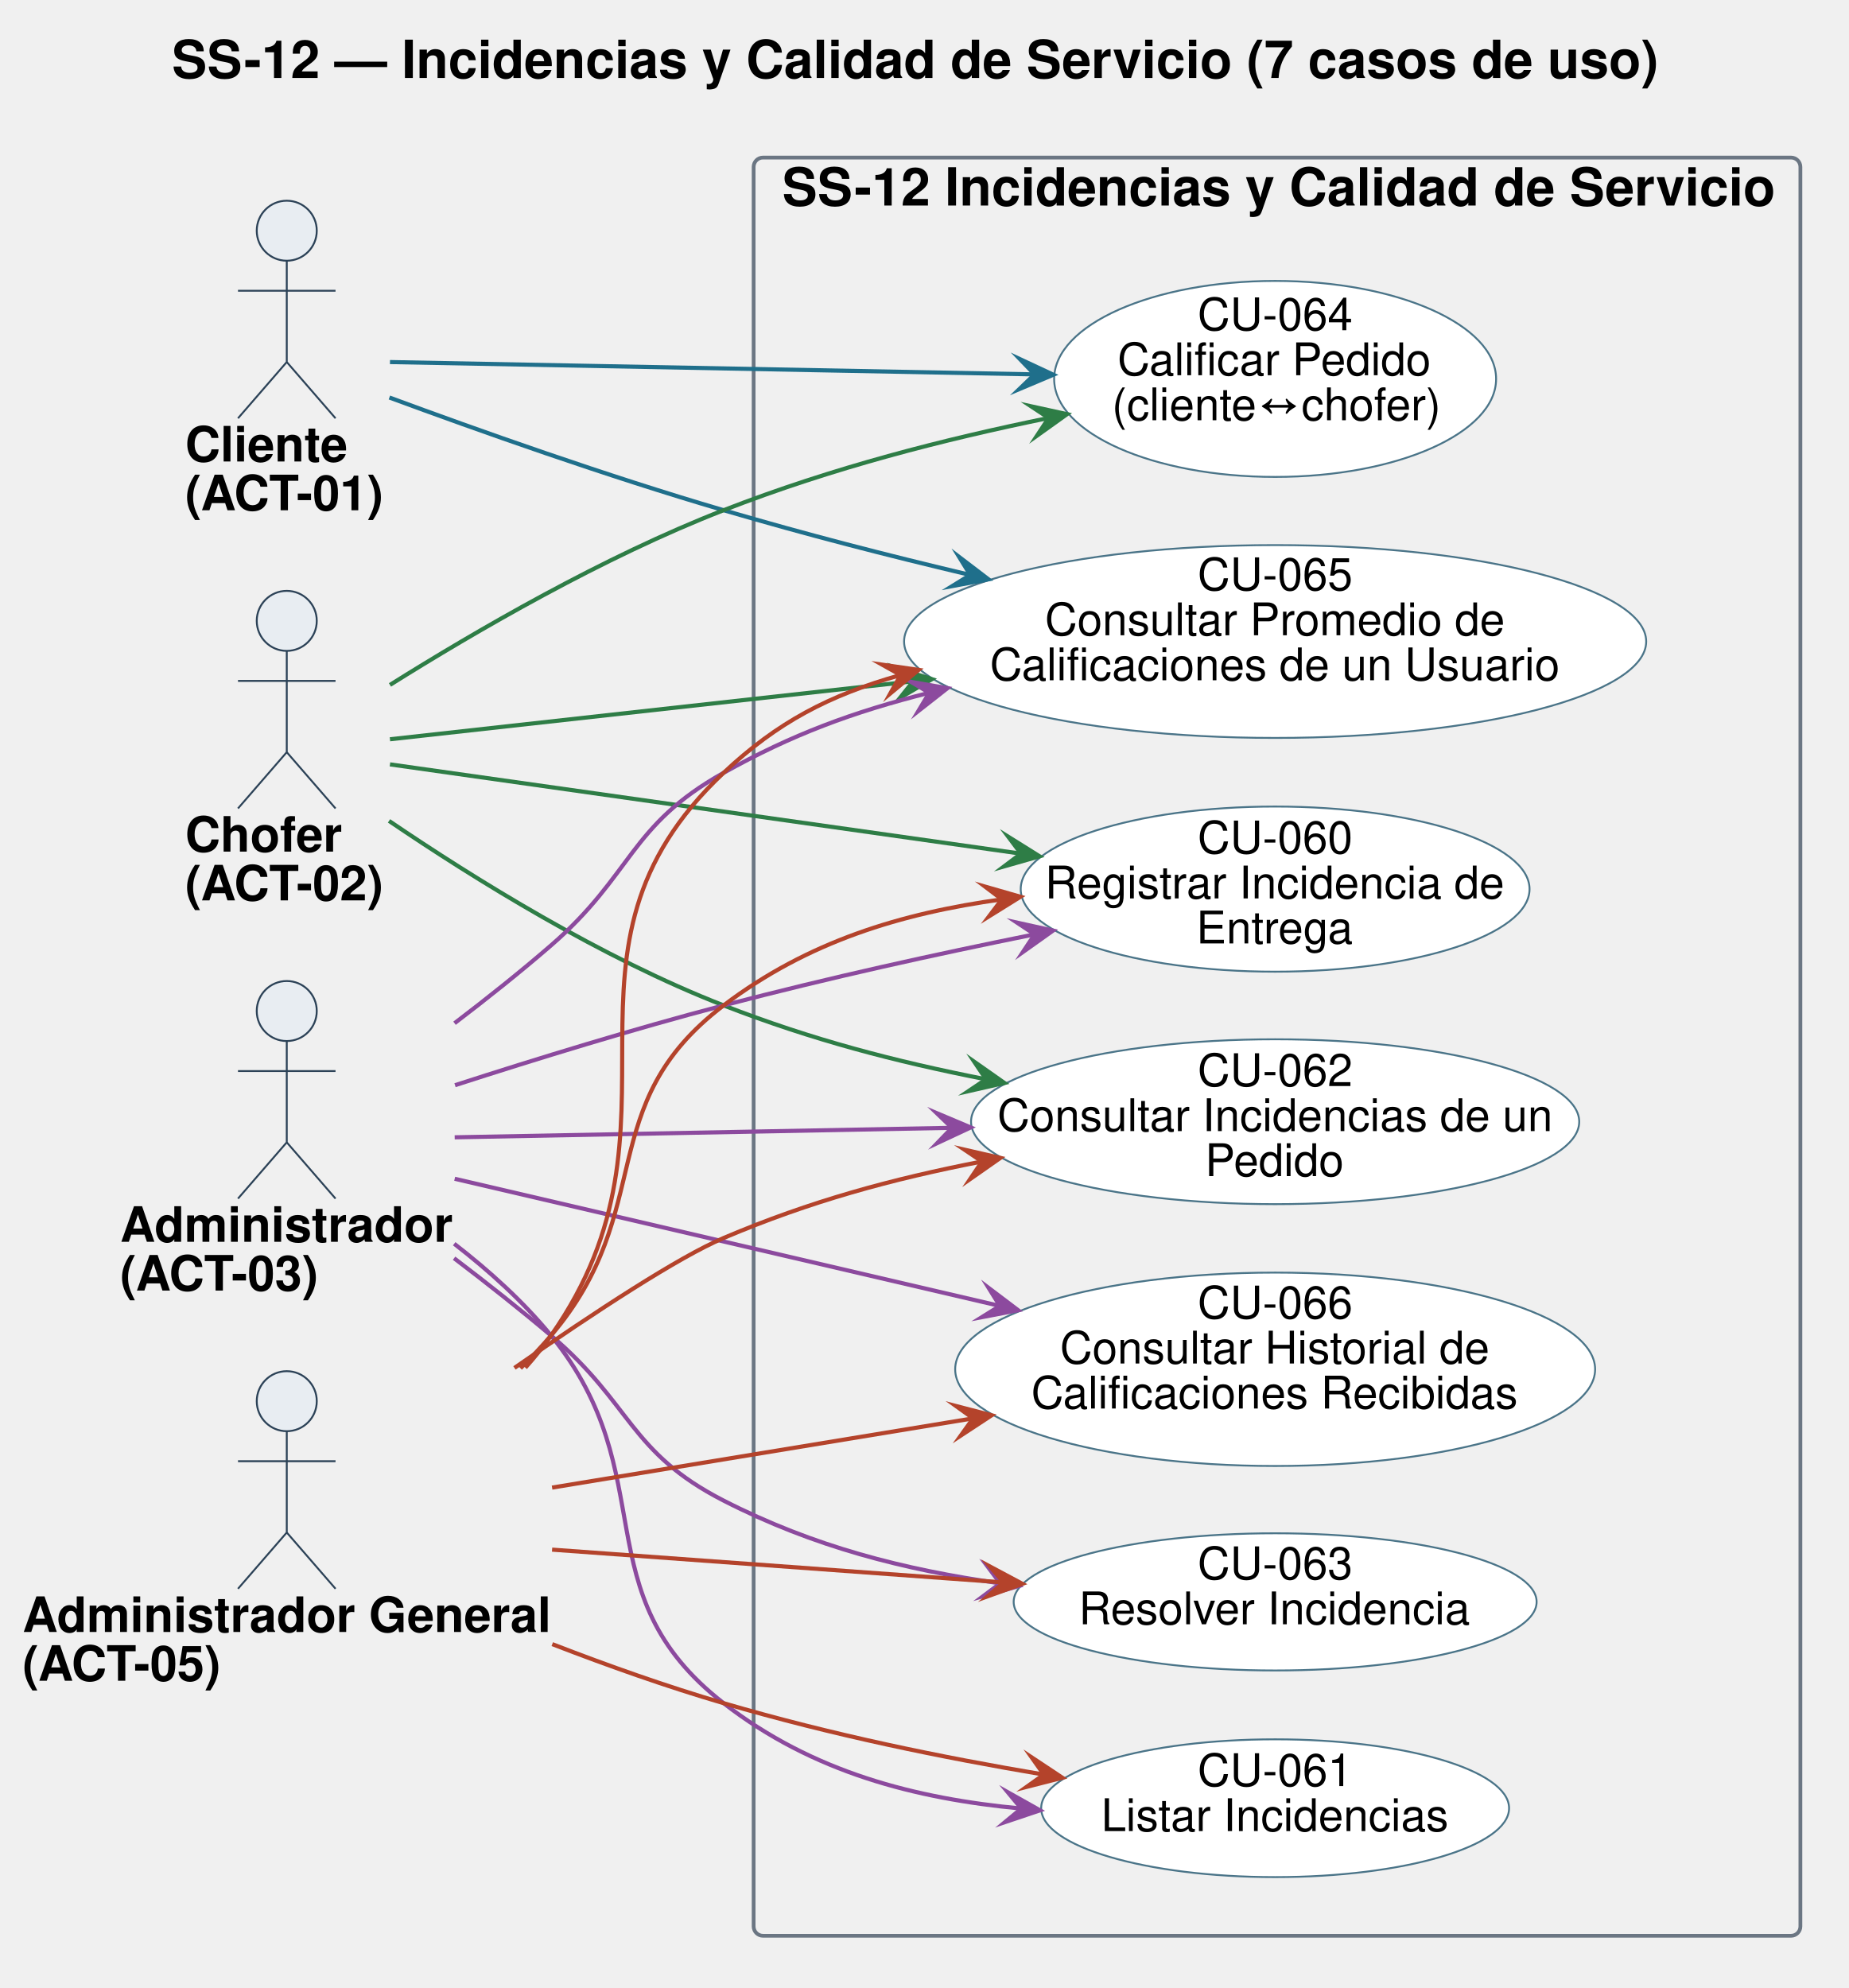
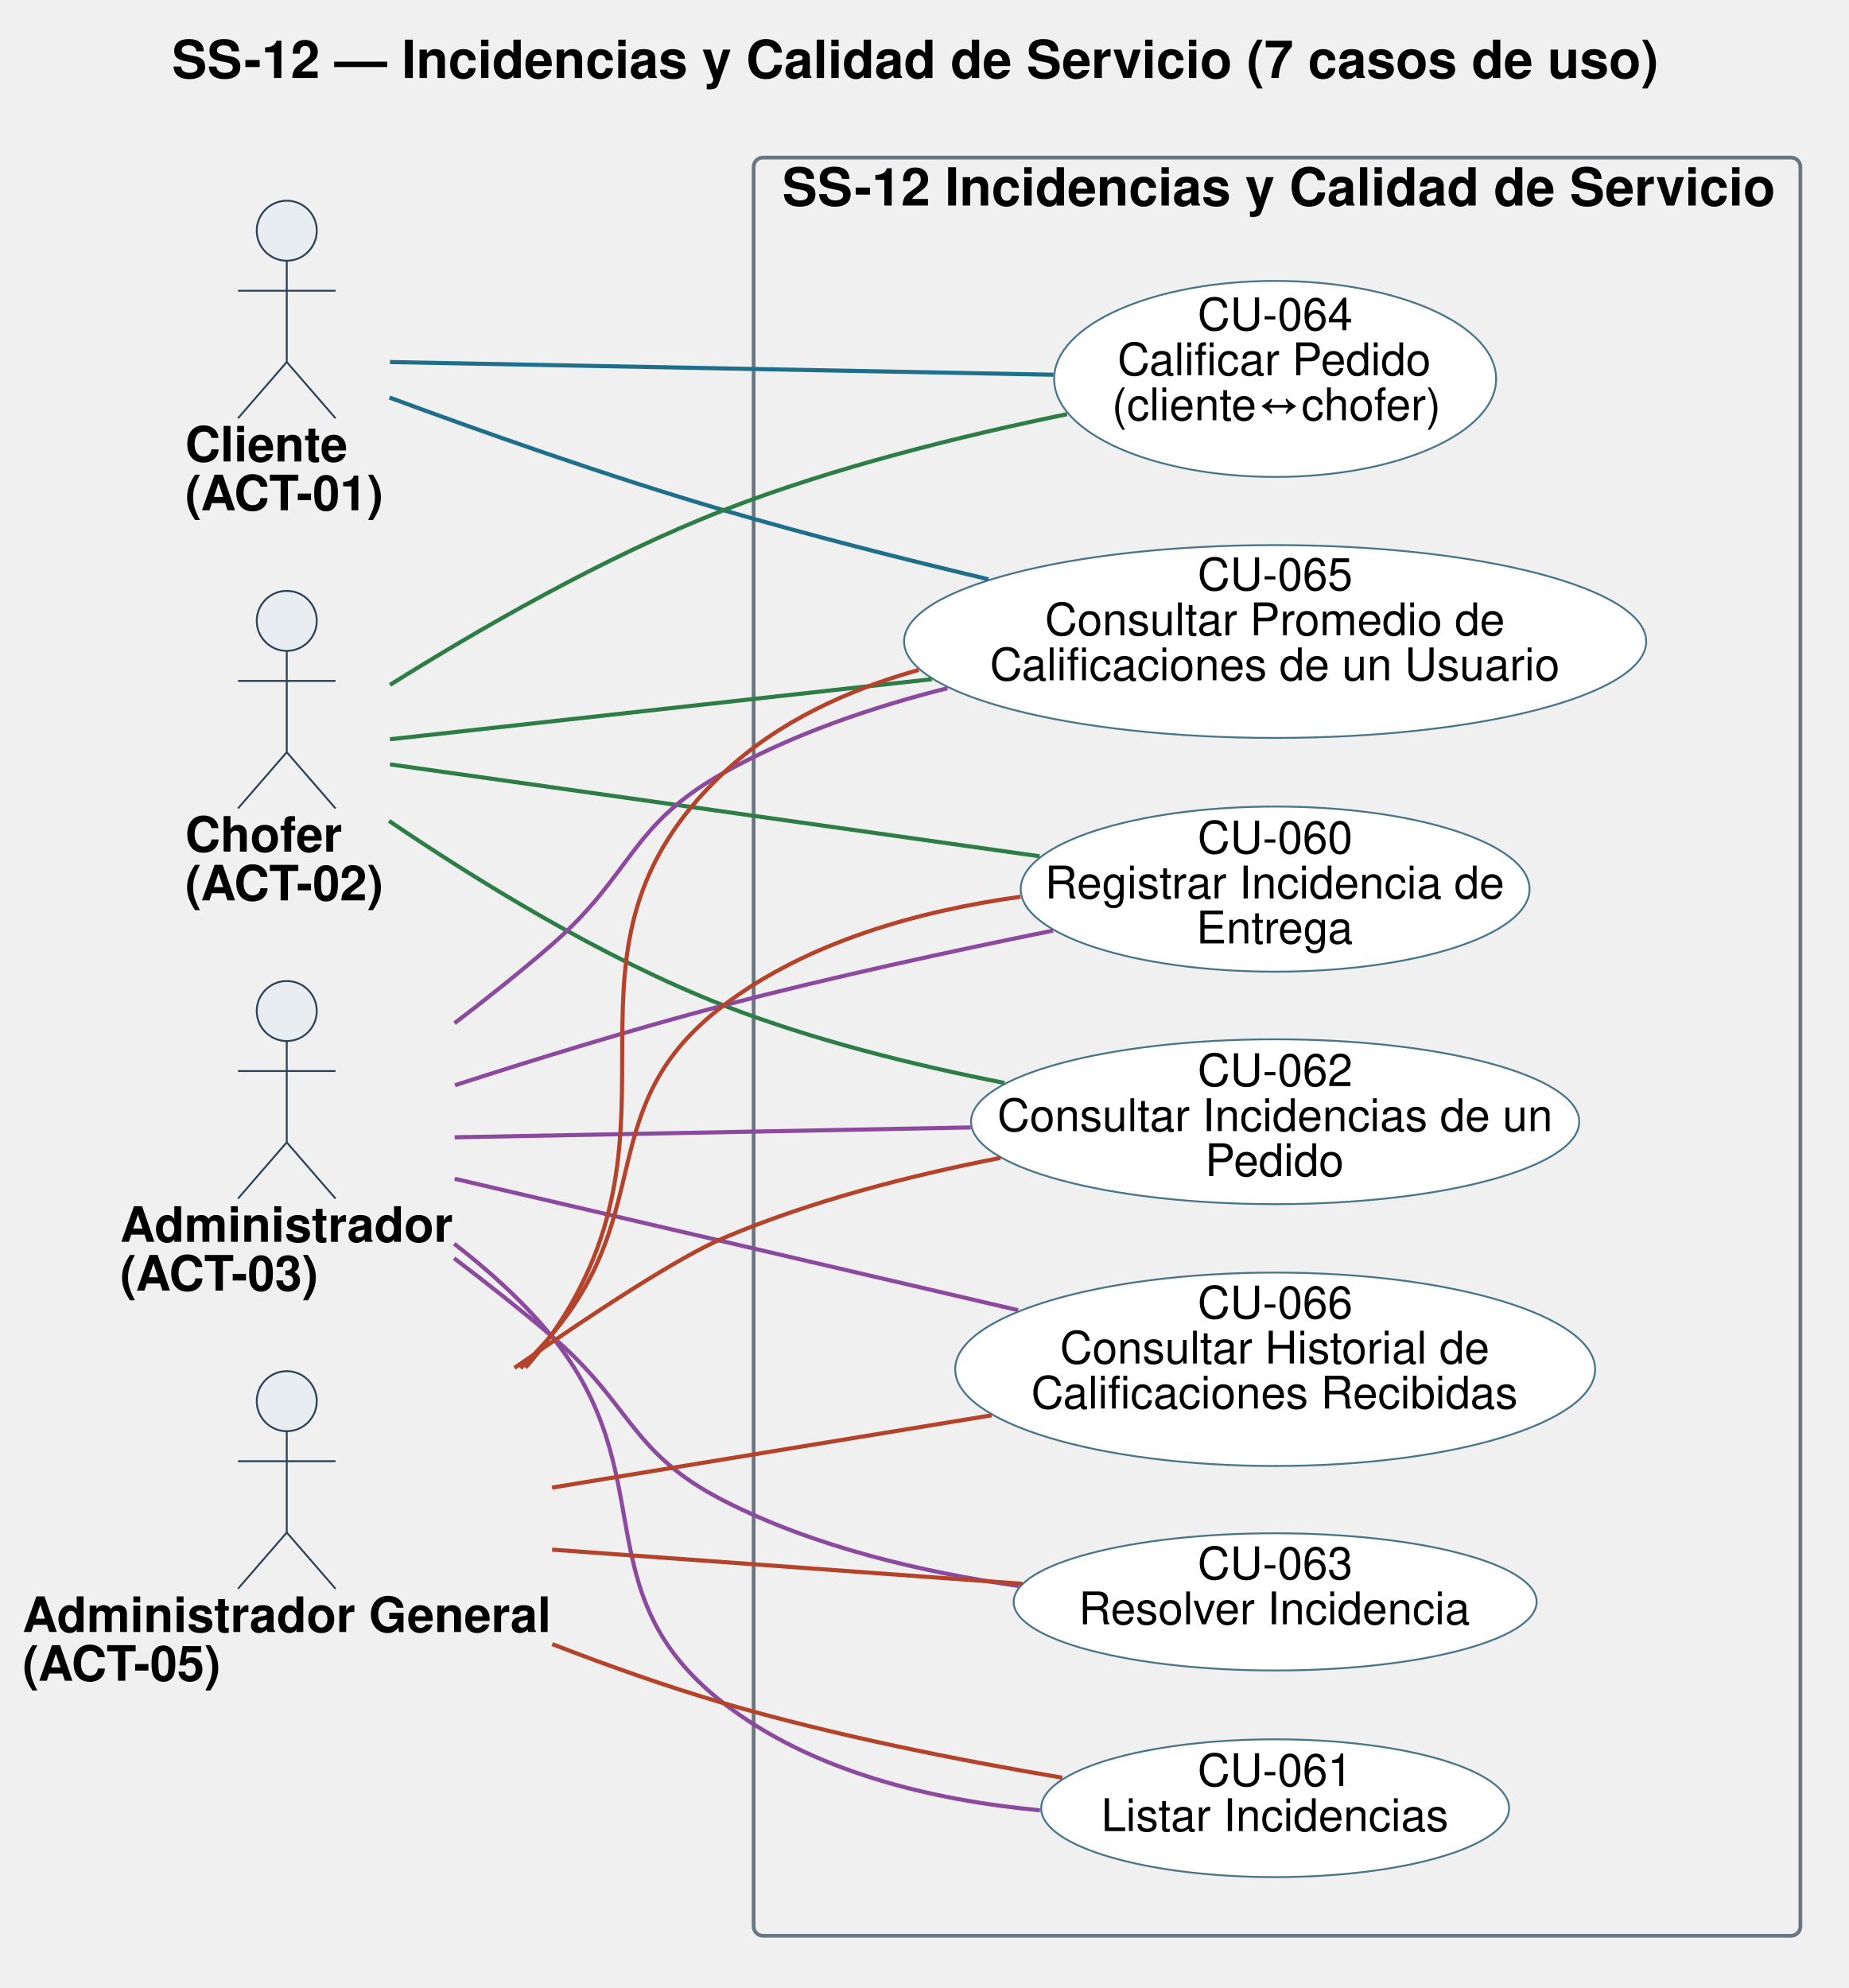
<svg xmlns="http://www.w3.org/2000/svg" version="1.1" data-diagram-type="DESCRIPTION" style="width:770px;height:828px;background:#FFFFFF;" width="770.313px" height="828.125px" viewBox="0 0 770 828" zoomAndPan="magnify" preserveAspectRatio="none" contentStyleType="text/css">
  <defs />
  <g font-family="sans-serif" lengthAdjust="spacing">
    <g class="title" data-source-line="1">
      <text x="71.57" y="32.469" fill="#000" font-size="21.875" textLength="617.595" font-weight="700" font-family="Helvetica">SS-12 — Incidencias y Calidad de Servicio (7 casos de uso)</text>
    </g>
-     <g class="cluster" data-qualified-name="SS-12 Incidencias y Calidad de Servicio" id="ent0005" data-source-line="39">
+     <g class="cluster" data-qualified-name="SS-12 Incidencias y Calidad de Servicio" id="ent0005" data-source-line="41">
      <rect x="313.859" y="65.625" width="435.938" height="740.625" fill="none" style="stroke:#6B7683;stroke-width:1.563;" rx="3.906" ry="3.906" />
      <text x="325.751" y="85.594" fill="#000" font-size="21.875" textLength="412.154" font-weight="700" font-family="Helvetica">SS-12 Incidencias y Calidad de Servicio</text>
    </g>
-     <g class="entity" data-qualified-name="SS-12 Incidencias y Calidad de Servicio.U060" id="ent0006" data-source-line="40">
+     <g class="entity" data-qualified-name="SS-12 Incidencias y Calidad de Servicio.U060" id="ent0006" data-source-line="42">
      <ellipse cx="531.046" cy="370.313" rx="105.952" ry="34.391" fill="#FFF" style="stroke:#4A7488;stroke-width:0.781;" />
      <text x="498.741" y="355.443" fill="#000" font-size="18.75" textLength="64.609" font-family="Helvetica">CU-060</text>
      <text x="435.162" y="374.193" fill="#000" font-size="18.75" textLength="191.766" font-family="Helvetica">Registrar Incidencia de</text>
      <text x="498.21" y="392.943" fill="#000" font-size="18.75" textLength="65.671" font-family="Helvetica">Entrega</text>
    </g>
-     <g class="entity" data-qualified-name="SS-12 Incidencias y Calidad de Servicio.U061" id="ent0007" data-source-line="41">
+     <g class="entity" data-qualified-name="SS-12 Incidencias y Calidad de Servicio.U061" id="ent0007" data-source-line="43">
      <ellipse cx="531.043" cy="753.118" rx="97.433" ry="28.696" fill="#FFF" style="stroke:#4A7488;stroke-width:0.781;" />
      <text x="498.738" y="743.894" fill="#000" font-size="18.75" textLength="64.609" font-family="Helvetica">CU-061</text>
      <text x="458.611" y="762.644" fill="#000" font-size="18.75" textLength="144.864" font-family="Helvetica">Listar Incidencias</text>
    </g>
-     <g class="entity" data-qualified-name="SS-12 Incidencias y Calidad de Servicio.U062" id="ent0008" data-source-line="42">
+     <g class="entity" data-qualified-name="SS-12 Incidencias y Calidad de Servicio.U062" id="ent0008" data-source-line="44">
      <ellipse cx="531.047" cy="467.193" rx="126.641" ry="34.334" fill="#FFF" style="stroke:#4A7488;stroke-width:0.781;" />
      <text x="498.743" y="452.349" fill="#000" font-size="18.75" textLength="64.609" font-family="Helvetica">CU-062</text>
      <text x="415.352" y="471.099" fill="#000" font-size="18.75" textLength="231.39" font-family="Helvetica">Consultar Incidencias de un</text>
      <text x="501.856" y="489.849" fill="#000" font-size="18.75" textLength="58.383" font-family="Helvetica">Pedido</text>
    </g>
-     <g class="entity" data-qualified-name="SS-12 Incidencias y Calidad de Servicio.U063" id="ent0009" data-source-line="43">
+     <g class="entity" data-qualified-name="SS-12 Incidencias y Calidad de Servicio.U063" id="ent0009" data-source-line="45">
      <ellipse cx="531.053" cy="667.18" rx="108.897" ry="28.571" fill="#FFF" style="stroke:#4A7488;stroke-width:0.781;" />
      <text x="498.748" y="657.755" fill="#000" font-size="18.75" textLength="64.609" font-family="Helvetica">CU-063</text>
      <text x="449.241" y="676.505" fill="#000" font-size="18.75" textLength="163.623" font-family="Helvetica">Resolver Incidencia</text>
    </g>
-     <g class="entity" data-qualified-name="SS-12 Incidencias y Calidad de Servicio.U064" id="ent0010" data-source-line="44">
+     <g class="entity" data-qualified-name="SS-12 Incidencias y Calidad de Servicio.U064" id="ent0010" data-source-line="46">
      <ellipse cx="531.043" cy="157.819" rx="92.028" ry="40.819" fill="#FFF" style="stroke:#4A7488;stroke-width:0.781;" />
      <text x="498.739" y="137.531" fill="#000" font-size="18.75" textLength="64.609" font-family="Helvetica">CU-064</text>
      <text x="465.386" y="156.281" fill="#000" font-size="18.75" textLength="131.314" font-family="Helvetica">Calificar Pedido</text>
      <text x="463.056" y="175.031" fill="#000" font-size="18.75" textLength="135.974" font-family="Helvetica">(cliente↔chofer)</text>
    </g>
-     <g class="entity" data-qualified-name="SS-12 Incidencias y Calidad de Servicio.U065" id="ent0011" data-source-line="45">
+     <g class="entity" data-qualified-name="SS-12 Incidencias y Calidad de Servicio.U065" id="ent0011" data-source-line="47">
      <ellipse cx="531.047" cy="267.189" rx="154.531" ry="40.158" fill="#FFF" style="stroke:#4A7488;stroke-width:0.781;" />
      <text x="498.742" y="245.834" fill="#000" font-size="18.75" textLength="64.609" font-family="Helvetica">CU-065</text>
      <text x="435.163" y="264.584" fill="#000" font-size="18.75" textLength="191.766" font-family="Helvetica">Consultar Promedio de</text>
      <text x="412.234" y="283.334" fill="#000" font-size="18.75" textLength="237.625" font-family="Helvetica">Calificaciones de un Usuario</text>
    </g>
-     <g class="entity" data-qualified-name="SS-12 Incidencias y Calidad de Servicio.U066" id="ent0012" data-source-line="46">
+     <g class="entity" data-qualified-name="SS-12 Incidencias y Calidad de Servicio.U066" id="ent0012" data-source-line="48">
      <ellipse cx="531.054" cy="570.306" rx="133.257" ry="40.275" fill="#FFF" style="stroke:#4A7488;stroke-width:0.781;" />
      <text x="498.749" y="549.142" fill="#000" font-size="18.75" textLength="64.609" font-family="Helvetica">CU-066</text>
      <text x="441.433" y="567.892" fill="#000" font-size="18.75" textLength="179.242" font-family="Helvetica">Consultar Historial de</text>
      <text x="429.444" y="586.642" fill="#000" font-size="18.75" textLength="203.22" font-family="Helvetica">Calificaciones Recibidas</text>
    </g>
-     <g class="entity" data-qualified-name="A01" id="ent0001" data-source-line="34">
+     <g class="entity" data-qualified-name="A01" id="ent0001" data-source-line="36">
      <ellipse cx="119.425" cy="96.094" rx="12.5" ry="12.5" fill="#E8EDF2" style="stroke:#2C4257;stroke-width:0.781;" />
      <path d="M119.425,108.594 L119.425,150.781 M99.113,121.094 L139.738,121.094 M119.425,150.781 L99.113,174.219 M119.425,150.781 L139.738,174.219" style="stroke:#2C4257;stroke-width:0.781;" fill="none" />
      <text x="77.109" y="192.204" fill="#000" font-size="20.313" textLength="67.722" font-weight="700" font-family="Helvetica">Cliente</text>
      <text x="77.109" y="212.516" fill="#000" font-size="20.313" textLength="84.632" font-weight="700" font-family="Helvetica">(ACT-01)</text>
    </g>
-     <g class="entity" data-qualified-name="A02" id="ent0002" data-source-line="35">
+     <g class="entity" data-qualified-name="A02" id="ent0002" data-source-line="37">
      <ellipse cx="119.425" cy="258.594" rx="12.5" ry="12.5" fill="#E8EDF2" style="stroke:#2C4257;stroke-width:0.781;" />
      <path d="M119.425,271.094 L119.425,313.281 M99.113,283.594 L139.738,283.594 M119.425,313.281 L99.113,336.719 M119.425,313.281 L139.738,336.719" style="stroke:#2C4257;stroke-width:0.781;" fill="none" />
      <text x="77.109" y="354.704" fill="#000" font-size="20.313" textLength="65.45" font-weight="700" font-family="Helvetica">Chofer</text>
      <text x="77.109" y="375.016" fill="#000" font-size="20.313" textLength="84.632" font-weight="700" font-family="Helvetica">(ACT-02)</text>
    </g>
-     <g class="entity" data-qualified-name="A03" id="ent0003" data-source-line="36">
+     <g class="entity" data-qualified-name="A03" id="ent0003" data-source-line="38">
      <ellipse cx="119.423" cy="421.094" rx="12.5" ry="12.5" fill="#E8EDF2" style="stroke:#2C4257;stroke-width:0.781;" />
      <path d="M119.423,433.594 L119.423,475.781 M99.111,446.094 L139.736,446.094 M119.423,475.781 L99.111,499.219 M119.423,475.781 L139.736,499.219" style="stroke:#2C4257;stroke-width:0.781;" fill="none" />
      <text x="50.016" y="517.204" fill="#000" font-size="20.313" textLength="138.815" font-weight="700" font-family="Helvetica">Administrador</text>
      <text x="50.016" y="537.516" fill="#000" font-size="20.313" textLength="84.632" font-weight="700" font-family="Helvetica">(ACT-03)</text>
    </g>
-     <g class="entity" data-qualified-name="A05" id="ent0004" data-source-line="37">
+     <g class="entity" data-qualified-name="A05" id="ent0004" data-source-line="39">
      <ellipse cx="119.427" cy="583.594" rx="12.5" ry="12.5" fill="#E8EDF2" style="stroke:#2C4257;stroke-width:0.781;" />
      <path d="M119.427,596.094 L119.427,638.281 M99.115,608.594 L139.74,608.594 M119.427,638.281 L99.115,661.719 M119.427,638.281 L139.74,661.719" style="stroke:#2C4257;stroke-width:0.781;" fill="none" />
      <text x="9.375" y="679.704" fill="#000" font-size="20.313" textLength="220.105" font-weight="700" font-family="Helvetica">Administrador General</text>
      <text x="9.375" y="700.016" fill="#000" font-size="20.313" textLength="84.632" font-weight="700" font-family="Helvetica">(ACT-05)</text>
    </g>
-     <g class="link" data-entity-1="ent0001" data-entity-2="ent0010" id="lnk13" data-source-line="49" data-link-type="dependency">
-       <path d="M162.406,150.797 C226.813,152.031 344.673,154.272 430.876,155.928" style="stroke:#1F6F8B;stroke-width:1.719;" fill="none" id="A01-to-U064" />
-       <polygon points="438.688,156.078,424.748,149.559,430.876,155.928,424.508,162.057,438.688,156.078" fill="#1F6F8B" style="stroke:#1F6F8B;stroke-width:1.719;stroke-linejoin:miter;stroke-miterlimit:10;" />
+     <g class="link" data-entity-1="ent0001" data-entity-2="ent0010" id="lnk13" data-source-line="51" data-link-type="association">
+       <path d="M162.406,150.797 C226.813,152.031 352.484,154.422 438.688,156.078" style="stroke:#1F6F8B;stroke-width:1.719;" fill="none" id="A01-U064" />
    </g>
-     <g class="link" data-entity-1="ent0001" data-entity-2="ent0011" id="lnk14" data-source-line="50" data-link-type="dependency">
-       <path d="M162.172,165.562 C198.484,178.984 253,198.359 301.359,212.5 C336.922,222.906 368.43,231.006 404.071,239.475" style="stroke:#1F6F8B;stroke-width:1.719;" fill="none" id="A01-to-U065" />
-       <polygon points="411.672,241.281,399.435,231.95,404.071,239.475,396.545,244.111,411.672,241.281" fill="#1F6F8B" style="stroke:#1F6F8B;stroke-width:1.719;stroke-linejoin:miter;stroke-miterlimit:10;" />
+     <g class="link" data-entity-1="ent0001" data-entity-2="ent0011" id="lnk14" data-source-line="52" data-link-type="association">
+       <path d="M162.172,165.562 C198.484,178.984 253,198.359 301.359,212.5 C336.922,222.906 376.031,232.813 411.672,241.281" style="stroke:#1F6F8B;stroke-width:1.719;" fill="none" id="A01-U065" />
    </g>
-     <g class="link" data-entity-1="ent0002" data-entity-2="ent0006" id="lnk15" data-source-line="51" data-link-type="dependency">
-       <path d="M162.406,318.359 C225.391,327.281 339.249,343.39 425.202,355.547" style="stroke:#2E7D46;stroke-width:1.719;" fill="none" id="A02-to-U060" />
-       <polygon points="432.938,356.641,419.889,348.483,425.202,355.547,418.138,360.86,432.938,356.641" fill="#2E7D46" style="stroke:#2E7D46;stroke-width:1.719;stroke-linejoin:miter;stroke-miterlimit:10;" />
+     <g class="link" data-entity-1="ent0002" data-entity-2="ent0006" id="lnk15" data-source-line="53" data-link-type="association">
+       <path d="M162.406,318.359 C225.391,327.281 346.984,344.484 432.938,356.641" style="stroke:#2E7D46;stroke-width:1.719;" fill="none" id="A02-U060" />
    </g>
-     <g class="link" data-entity-1="ent0002" data-entity-2="ent0008" id="lnk16" data-source-line="52" data-link-type="dependency">
-       <path d="M162.016,341.906 C197.359,365.906 250.547,399 301.359,418.75 C338.344,433.125 372.772,442.085 410.647,449.538" style="stroke:#2E7D46;stroke-width:1.719;" fill="none" id="A02-to-U062" />
-       <polygon points="418.313,451.047,405.721,442.199,410.647,449.538,403.308,454.464,418.313,451.047" fill="#2E7D46" style="stroke:#2E7D46;stroke-width:1.719;stroke-linejoin:miter;stroke-miterlimit:10;" />
+     <g class="link" data-entity-1="ent0002" data-entity-2="ent0008" id="lnk16" data-source-line="54" data-link-type="association">
+       <path d="M162.016,341.906 C197.359,365.906 250.547,399 301.359,418.75 C338.344,433.125 380.438,443.594 418.313,451.047" style="stroke:#2E7D46;stroke-width:1.719;" fill="none" id="A02-U062" />
    </g>
-     <g class="link" data-entity-1="ent0002" data-entity-2="ent0010" id="lnk17" data-source-line="53" data-link-type="dependency">
-       <path d="M162.406,285.266 C197.984,262.953 251.297,231.953 301.359,212.5 C347.281,194.641 393.113,183.024 436.738,174.071" style="stroke:#2E7D46;stroke-width:1.719;" fill="none" id="A02-to-U064" />
-       <polygon points="444.391,172.5,429.359,169.205,436.738,174.071,431.872,181.45,444.391,172.5" fill="#2E7D46" style="stroke:#2E7D46;stroke-width:1.719;stroke-linejoin:miter;stroke-miterlimit:10;" />
+     <g class="link" data-entity-1="ent0002" data-entity-2="ent0010" id="lnk17" data-source-line="55" data-link-type="association">
+       <path d="M162.406,285.266 C197.984,262.953 251.297,231.953 301.359,212.5 C347.281,194.641 400.766,181.453 444.391,172.5" style="stroke:#2E7D46;stroke-width:1.719;" fill="none" id="A02-U064" />
    </g>
-     <g class="link" data-entity-1="ent0002" data-entity-2="ent0011" id="lnk18" data-source-line="54" data-link-type="dependency">
-       <path d="M162.406,307.906 C215.047,302.063 300.844,292.548 380.344,283.736" style="stroke:#2E7D46;stroke-width:1.719;" fill="none" id="A02-to-U065" />
-       <polygon points="388.109,282.875,373.444,278.212,380.344,283.736,374.821,290.636,388.109,282.875" fill="#2E7D46" style="stroke:#2E7D46;stroke-width:1.719;stroke-linejoin:miter;stroke-miterlimit:10;" />
+     <g class="link" data-entity-1="ent0002" data-entity-2="ent0011" id="lnk18" data-source-line="56" data-link-type="association">
+       <path d="M162.406,307.906 C215.047,302.063 308.609,291.688 388.109,282.875" style="stroke:#2E7D46;stroke-width:1.719;" fill="none" id="A02-U065" />
    </g>
-     <g class="link" data-entity-1="ent0003" data-entity-2="ent0006" id="lnk19" data-source-line="55" data-link-type="dependency">
-       <path d="M189.5,451.984 C223.016,441.156 264.063,428.5 301.359,418.75 C346.203,407.016 388.921,397.645 430.89,389.145" style="stroke:#8C4A9E;stroke-width:1.719;" fill="none" id="A03-to-U060" />
-       <polygon points="438.547,387.594,423.524,384.26,430.89,389.145,426.005,396.511,438.547,387.594" fill="#8C4A9E" style="stroke:#8C4A9E;stroke-width:1.719;stroke-linejoin:miter;stroke-miterlimit:10;" />
+     <g class="link" data-entity-1="ent0003" data-entity-2="ent0006" id="lnk19" data-source-line="57" data-link-type="association">
+       <path d="M189.5,451.984 C223.016,441.156 264.063,428.5 301.359,418.75 C346.203,407.016 396.578,396.094 438.547,387.594" style="stroke:#8C4A9E;stroke-width:1.719;" fill="none" id="A03-U060" />
    </g>
-     <g class="link" data-entity-1="ent0003" data-entity-2="ent0007" id="lnk20" data-source-line="56" data-link-type="dependency">
-       <path d="M189.156,518.016 C203.672,529.25 218.031,542.203 229.484,556.25 C276.953,614.547 242,663.234 301.359,709.375 C338.453,738.203 381.253,749.129 425.347,753.27" style="stroke:#8C4A9E;stroke-width:1.719;" fill="none" id="A03-to-U061" />
-       <polygon points="433.125,754,419.708,746.463,425.347,753.27,418.54,758.908,433.125,754" fill="#8C4A9E" style="stroke:#8C4A9E;stroke-width:1.719;stroke-linejoin:miter;stroke-miterlimit:10;" />
+     <g class="link" data-entity-1="ent0003" data-entity-2="ent0007" id="lnk20" data-source-line="58" data-link-type="association">
+       <path d="M189.156,518.016 C203.672,529.25 218.031,542.203 229.484,556.25 C276.953,614.547 242,663.234 301.359,709.375 C338.453,738.203 389.031,749.859 433.125,754" style="stroke:#8C4A9E;stroke-width:1.719;" fill="none" id="A03-U061" />
    </g>
-     <g class="link" data-entity-1="ent0003" data-entity-2="ent0008" id="lnk21" data-source-line="57" data-link-type="dependency">
-       <path d="M189.359,473.687 C247.844,472.578 325.72,471.088 396.455,469.728" style="stroke:#8C4A9E;stroke-width:1.719;" fill="none" id="A03-to-U062" />
-       <polygon points="404.266,469.578,390.086,463.599,396.455,469.728,390.326,476.097,404.266,469.578" fill="#8C4A9E" style="stroke:#8C4A9E;stroke-width:1.719;stroke-linejoin:miter;stroke-miterlimit:10;" />
+     <g class="link" data-entity-1="ent0003" data-entity-2="ent0008" id="lnk21" data-source-line="59" data-link-type="association">
+       <path d="M189.359,473.687 C247.844,472.578 333.531,470.937 404.266,469.578" style="stroke:#8C4A9E;stroke-width:1.719;" fill="none" id="A03-U062" />
    </g>
-     <g class="link" data-entity-1="ent0003" data-entity-2="ent0009" id="lnk22" data-source-line="58" data-link-type="dependency">
-       <path d="M189.109,524.047 C202.719,534.391 216.734,545.453 229.484,556.25 C263.203,584.828 262,604.859 301.359,625 C339,644.266 376.407,653.721 416.563,659.471" style="stroke:#8C4A9E;stroke-width:1.719;" fill="none" id="A03-to-U063" />
-       <polygon points="424.297,660.578,411.262,652.398,416.563,659.471,409.49,664.772,424.297,660.578" fill="#8C4A9E" style="stroke:#8C4A9E;stroke-width:1.719;stroke-linejoin:miter;stroke-miterlimit:10;" />
+     <g class="link" data-entity-1="ent0003" data-entity-2="ent0009" id="lnk22" data-source-line="60" data-link-type="association">
+       <path d="M189.109,524.047 C202.719,534.391 216.734,545.453 229.484,556.25 C263.203,584.828 262,604.859 301.359,625 C339,644.266 384.141,654.828 424.297,660.578" style="stroke:#8C4A9E;stroke-width:1.719;" fill="none" id="A03-U063" />
    </g>
-     <g class="link" data-entity-1="ent0003" data-entity-2="ent0011" id="lnk23" data-source-line="59" data-link-type="dependency">
-       <path d="M189.297,426.172 C202.891,415.813 216.859,404.688 229.484,393.75 C263.625,364.156 261.938,343.938 301.359,321.875 C329.781,305.953 355.143,296.566 387.003,288.535" style="stroke:#8C4A9E;stroke-width:1.719;" fill="none" id="A03-to-U065" />
-       <polygon points="394.578,286.625,379.414,284.002,387.003,288.535,382.47,296.123,394.578,286.625" fill="#8C4A9E" style="stroke:#8C4A9E;stroke-width:1.719;stroke-linejoin:miter;stroke-miterlimit:10;" />
+     <g class="link" data-entity-1="ent0003" data-entity-2="ent0011" id="lnk23" data-source-line="61" data-link-type="association">
+       <path d="M189.297,426.172 C202.891,415.813 216.859,404.688 229.484,393.75 C263.625,364.156 261.938,343.938 301.359,321.875 C329.781,305.953 362.719,294.656 394.578,286.625" style="stroke:#8C4A9E;stroke-width:1.719;" fill="none" id="A03-U065" />
    </g>
-     <g class="link" data-entity-1="ent0003" data-entity-2="ent0012" id="lnk24" data-source-line="60" data-link-type="dependency">
-       <path d="M189.359,490.953 C253.406,505.891 342.47,526.678 416.407,543.928" style="stroke:#8C4A9E;stroke-width:1.719;" fill="none" id="A03-to-U066" />
-       <polygon points="424.016,545.703,411.741,536.422,416.407,543.928,408.901,548.595,424.016,545.703" fill="#8C4A9E" style="stroke:#8C4A9E;stroke-width:1.719;stroke-linejoin:miter;stroke-miterlimit:10;" />
+     <g class="link" data-entity-1="ent0003" data-entity-2="ent0012" id="lnk24" data-source-line="62" data-link-type="association">
+       <path d="M189.359,490.953 C253.406,505.891 350.078,528.453 424.016,545.703" style="stroke:#8C4A9E;stroke-width:1.719;" fill="none" id="A03-U066" />
    </g>
-     <g class="link" data-entity-1="ent0004" data-entity-2="ent0006" id="lnk25" data-source-line="61" data-link-type="dependency">
-       <path d="M216.75,569.875 C221.234,565.469 225.516,560.906 229.484,556.25 C274.156,503.719 246.422,460.438 301.359,418.75 C336.516,392.078 375.34,380.404 417.246,374.576" style="stroke:#B4432B;stroke-width:1.719;" fill="none" id="A05-to-U060" />
-       <polygon points="424.984,373.5,410.195,369.247,417.246,374.576,411.917,381.628,424.984,373.5" fill="#B4432B" style="stroke:#B4432B;stroke-width:1.719;stroke-linejoin:miter;stroke-miterlimit:10;" />
+     <g class="link" data-entity-1="ent0004" data-entity-2="ent0006" id="lnk25" data-source-line="63" data-link-type="association">
+       <path d="M216.75,569.875 C221.234,565.469 225.516,560.906 229.484,556.25 C274.156,503.719 246.422,460.438 301.359,418.75 C336.516,392.078 383.078,379.328 424.984,373.5" style="stroke:#B4432B;stroke-width:1.719;" fill="none" id="A05-U060" />
    </g>
-     <g class="link" data-entity-1="ent0004" data-entity-2="ent0007" id="lnk26" data-source-line="62" data-link-type="dependency">
-       <path d="M230,684.781 C253.266,693.781 277.891,702.516 301.359,709.375 C347.219,722.781 391.797,731.853 434.735,739.118" style="stroke:#B4432B;stroke-width:1.719;" fill="none" id="A05-to-U061" />
-       <polygon points="442.438,740.422,429.615,731.913,434.735,739.118,427.529,744.238,442.438,740.422" fill="#B4432B" style="stroke:#B4432B;stroke-width:1.719;stroke-linejoin:miter;stroke-miterlimit:10;" />
+     <g class="link" data-entity-1="ent0004" data-entity-2="ent0007" id="lnk26" data-source-line="64" data-link-type="association">
+       <path d="M230,684.781 C253.266,693.781 277.891,702.516 301.359,709.375 C347.219,722.781 399.5,733.156 442.438,740.422" style="stroke:#B4432B;stroke-width:1.719;" fill="none" id="A05-U061" />
    </g>
-     <g class="link" data-entity-1="ent0004" data-entity-2="ent0008" id="lnk27" data-source-line="63" data-link-type="dependency">
-       <path d="M214.25,569.734 C248.188,546.125 282.75,523.531 301.359,515.625 C337.5,500.266 371.332,491.087 408.957,483.759" style="stroke:#B4432B;stroke-width:1.719;" fill="none" id="A05-to-U062" />
-       <polygon points="416.625,482.266,401.627,478.819,408.957,483.759,404.017,491.089,416.625,482.266" fill="#B4432B" style="stroke:#B4432B;stroke-width:1.719;stroke-linejoin:miter;stroke-miterlimit:10;" />
+     <g class="link" data-entity-1="ent0004" data-entity-2="ent0008" id="lnk27" data-source-line="65" data-link-type="association">
+       <path d="M214.25,569.734 C248.188,546.125 282.75,523.531 301.359,515.625 C337.5,500.266 379,489.594 416.625,482.266" style="stroke:#B4432B;stroke-width:1.719;" fill="none" id="A05-U062" />
    </g>
-     <g class="link" data-entity-1="ent0004" data-entity-2="ent0009" id="lnk28" data-source-line="64" data-link-type="dependency">
-       <path d="M229.922,645.422 C290.656,649.828 358.114,654.73 417.989,659.089" style="stroke:#B4432B;stroke-width:1.719;" fill="none" id="A05-to-U063" />
-       <polygon points="425.781,659.656,412.21,652.402,417.989,659.089,411.302,664.869,425.781,659.656" fill="#B4432B" style="stroke:#B4432B;stroke-width:1.719;stroke-linejoin:miter;stroke-miterlimit:10;" />
+     <g class="link" data-entity-1="ent0004" data-entity-2="ent0009" id="lnk28" data-source-line="66" data-link-type="association">
+       <path d="M229.922,645.422 C290.656,649.828 365.906,655.297 425.781,659.656" style="stroke:#B4432B;stroke-width:1.719;" fill="none" id="A05-U063" />
    </g>
-     <g class="link" data-entity-1="ent0004" data-entity-2="ent0011" id="lnk29" data-source-line="65" data-link-type="dependency">
-       <path d="M218.797,569.641 C222.641,565.344 226.234,560.875 229.484,556.25 C292.141,467.125 221.953,396.484 301.359,321.875 C323.766,300.813 345.278,289.543 375.075,281.137" style="stroke:#B4432B;stroke-width:1.719;" fill="none" id="A05-to-U065" />
-       <polygon points="382.594,279.016,367.363,276.819,375.075,281.137,370.757,288.849,382.594,279.016" fill="#B4432B" style="stroke:#B4432B;stroke-width:1.719;stroke-linejoin:miter;stroke-miterlimit:10;" />
+     <g class="link" data-entity-1="ent0004" data-entity-2="ent0011" id="lnk29" data-source-line="67" data-link-type="association">
+       <path d="M218.797,569.641 C222.641,565.344 226.234,560.875 229.484,556.25 C292.141,467.125 221.953,396.484 301.359,321.875 C323.766,300.813 352.797,287.422 382.594,279.016" style="stroke:#B4432B;stroke-width:1.719;" fill="none" id="A05-U065" />
    </g>
-     <g class="link" data-entity-1="ent0004" data-entity-2="ent0012" id="lnk30" data-source-line="66" data-link-type="dependency">
-       <path d="M229.922,619.578 C286.406,610.297 347.729,600.206 405.276,590.737" style="stroke:#B4432B;stroke-width:1.719;" fill="none" id="A05-to-U066" />
-       <polygon points="412.984,589.469,398.094,585.585,405.276,590.737,400.123,597.919,412.984,589.469" fill="#B4432B" style="stroke:#B4432B;stroke-width:1.719;stroke-linejoin:miter;stroke-miterlimit:10;" />
+     <g class="link" data-entity-1="ent0004" data-entity-2="ent0012" id="lnk30" data-source-line="68" data-link-type="association">
+       <path d="M229.922,619.578 C286.406,610.297 355.438,598.938 412.984,589.469" style="stroke:#B4432B;stroke-width:1.719;" fill="none" id="A05-U066" />
    </g>
  </g>
</svg>
